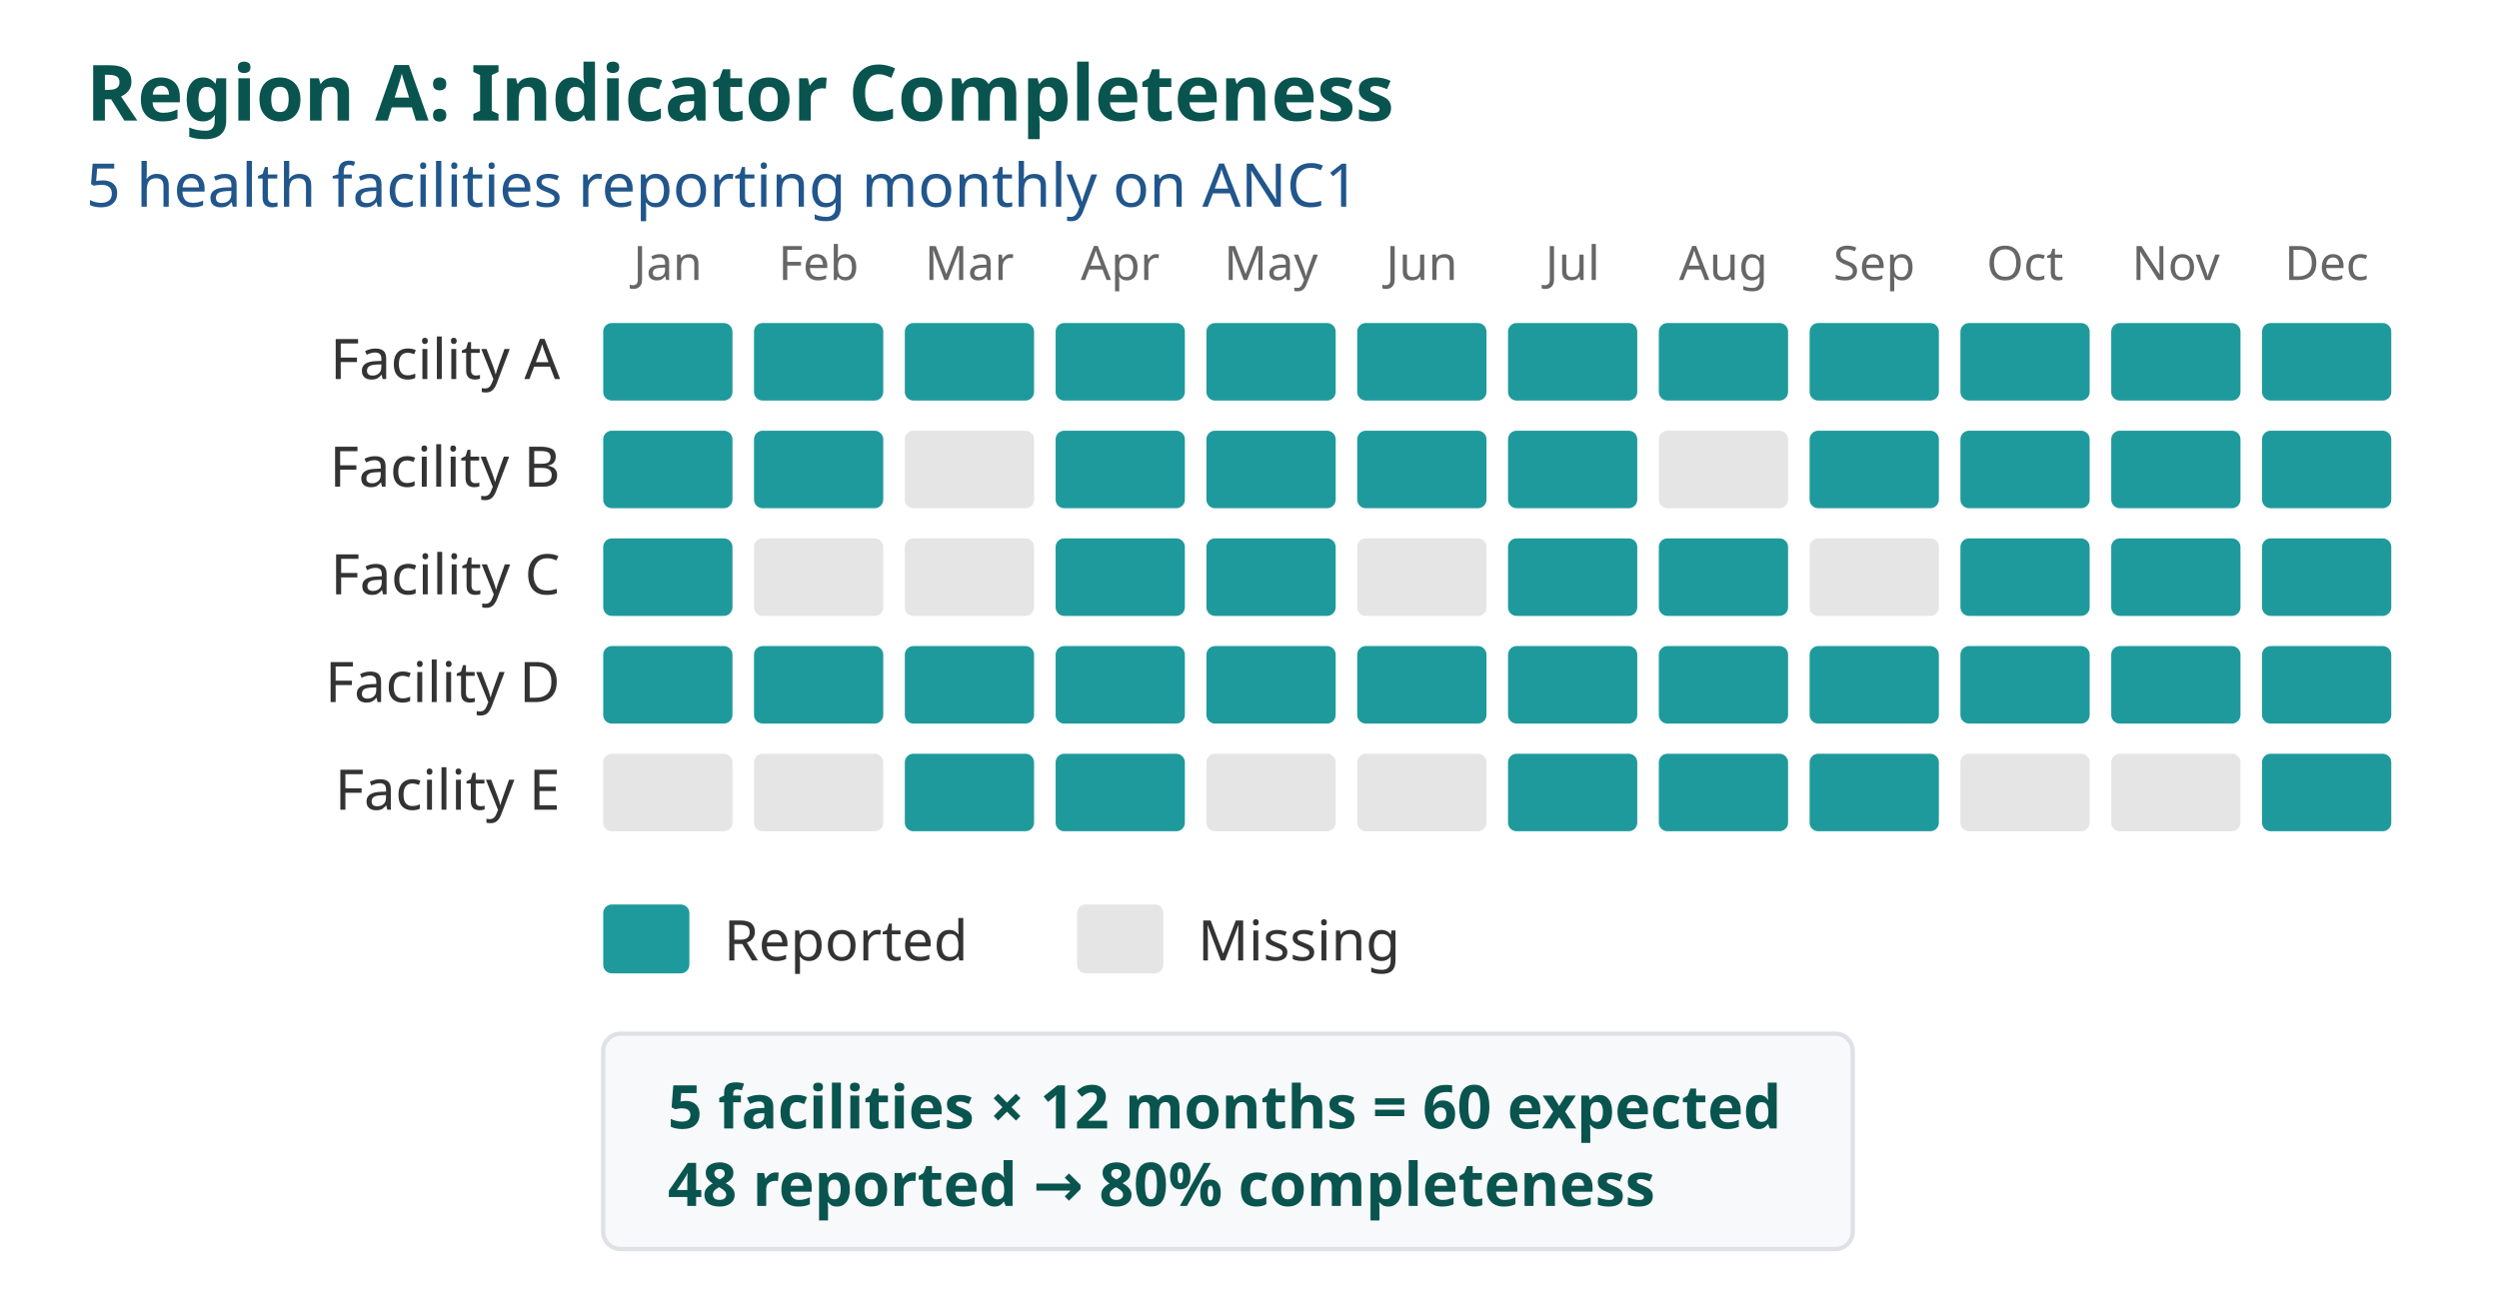
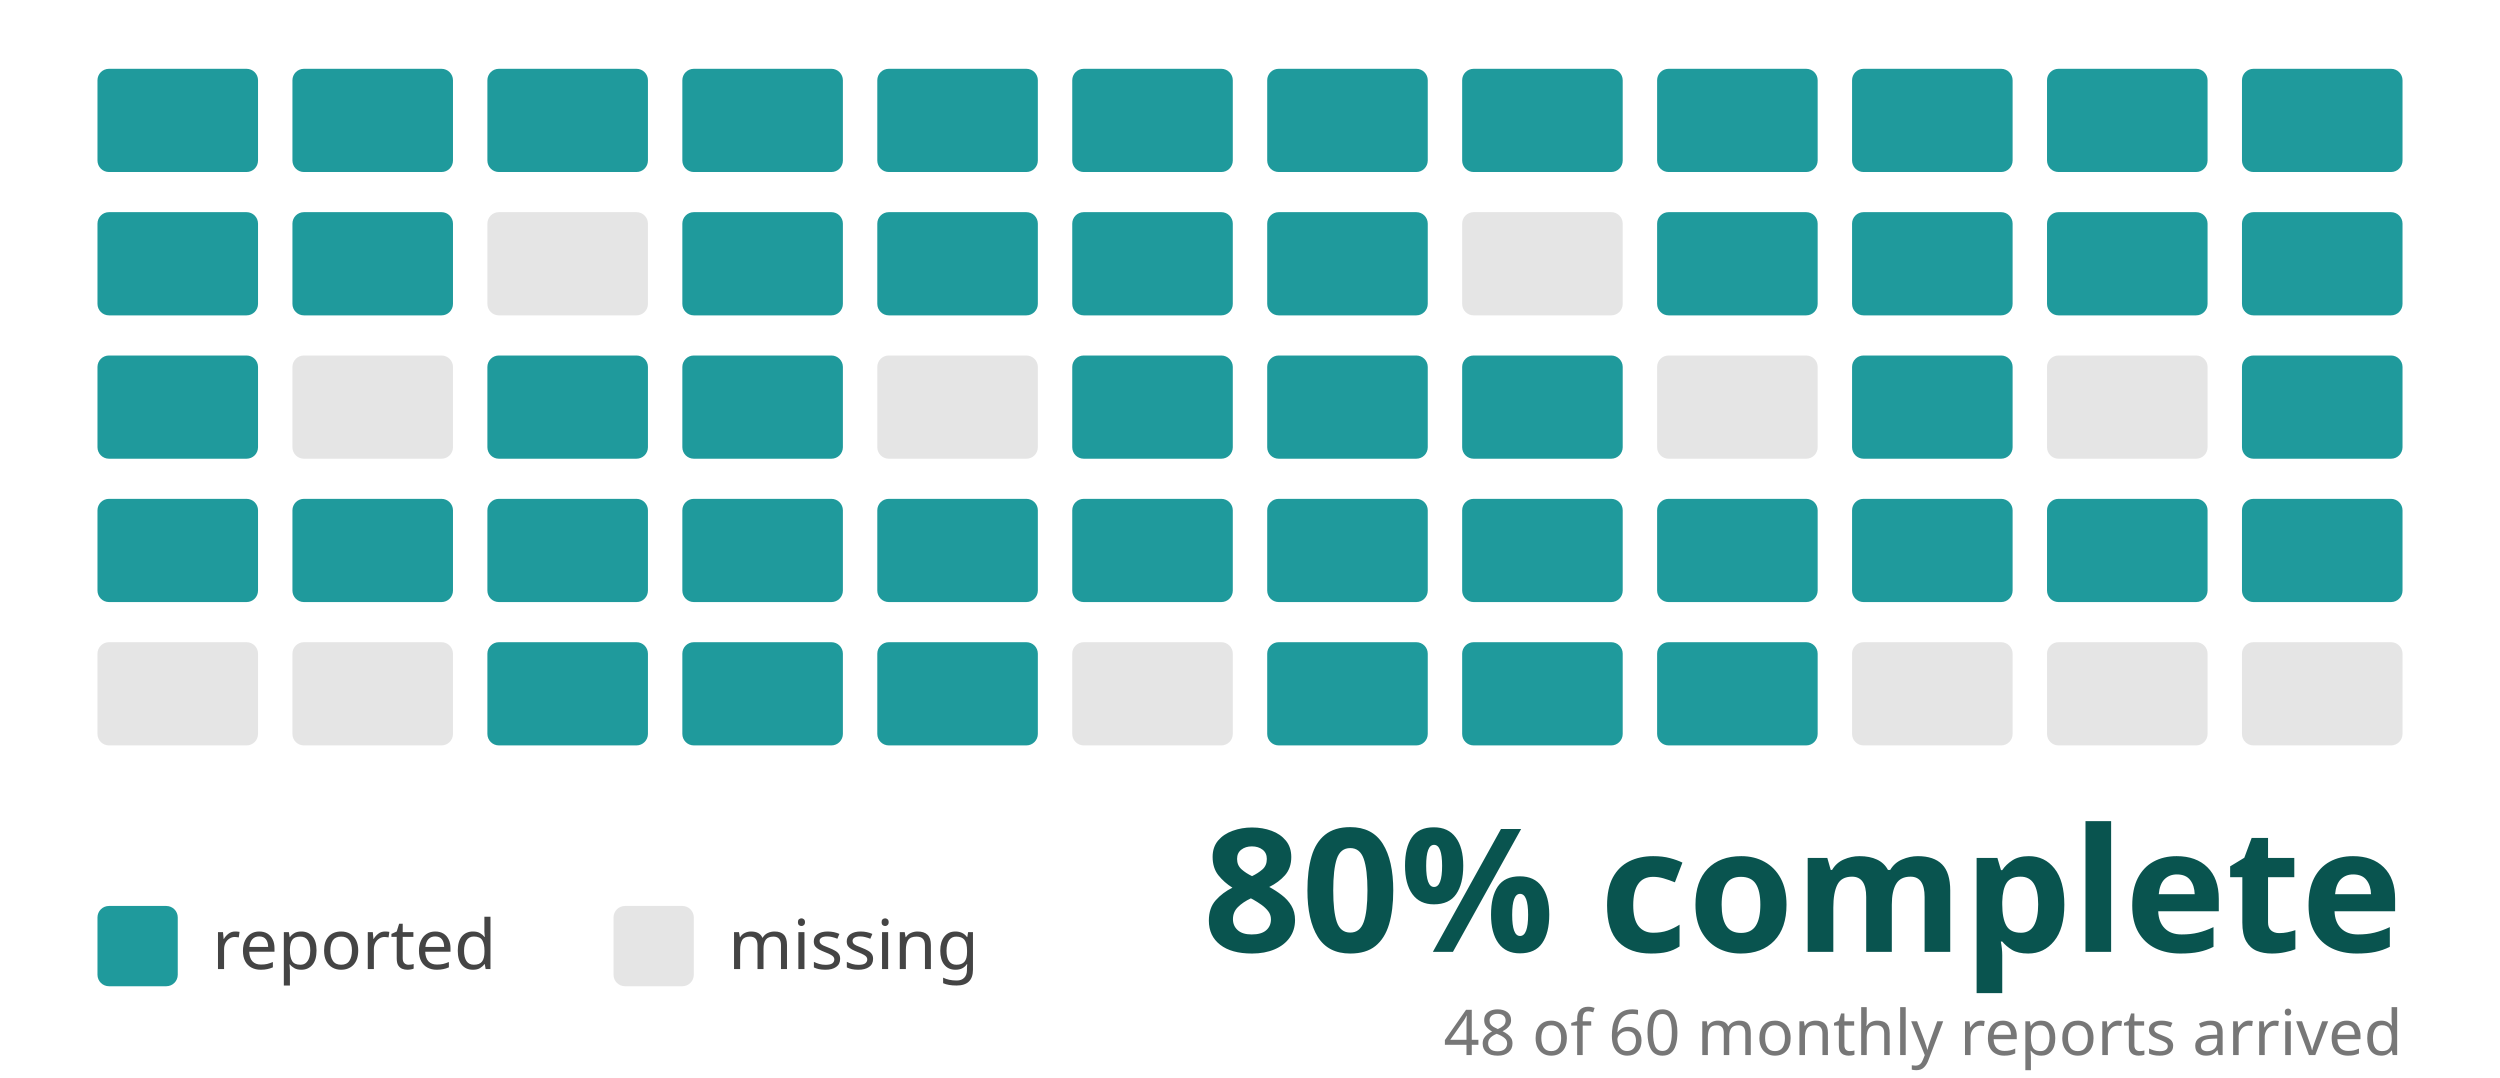
- <svg xmlns="http://www.w3.org/2000/svg" viewBox="0 0 580 300">
+ <svg xmlns="http://www.w3.org/2000/svg" viewBox="103 34 436 188" font-family="'Poppins', sans-serif">
  <defs>
    <style>
-       .title { font-family: 'Poppins', sans-serif; font-size: 18px; font-weight: 700; fill: #09544F; }
-       .subtitle { font-family: 'Poppins', sans-serif; font-size: 14px; fill: #21568C; }
-       .facility-label { font-family: 'Poppins', sans-serif; font-size: 13px; fill: #333; text-anchor: end; }
-       .month-label { font-family: 'Poppins', sans-serif; font-size: 11px; fill: #666; text-anchor: middle; }
      .cell-reported { fill: #1F9A9C; }
      .cell-missing { fill: #E5E5E5; }
-       .legend-text { font-family: 'Poppins', sans-serif; font-size: 13px; fill: #333; }
-       .stat-text { font-family: 'Poppins', sans-serif; font-size: 14px; fill: #09544F; font-weight: 600; }
+       .axis { font-size: 12px; font-weight: 600; fill: #555; }
+       .tick { font-size: 11px; fill: #888; }
+       .legend { font-size: 12px; fill: #444; }
+       .big { font-size: 30px; font-weight: 700; fill: #09544F; }
+       .small { font-size: 11px; fill: #777; }
    </style>
  </defs>
-   <text class="title" x="20" y="28">Region A: Indicator Completeness</text>
-   <text class="subtitle" x="20" y="48">5 health facilities reporting monthly on ANC1</text>
-   <text class="month-label" x="155" y="65">Jan</text>
-   <text class="month-label" x="190" y="65">Feb</text>
-   <text class="month-label" x="225" y="65">Mar</text>
-   <text class="month-label" x="260" y="65">Apr</text>
-   <text class="month-label" x="295" y="65">May</text>
-   <text class="month-label" x="330" y="65">Jun</text>
-   <text class="month-label" x="365" y="65">Jul</text>
-   <text class="month-label" x="400" y="65">Aug</text>
-   <text class="month-label" x="435" y="65">Sep</text>
-   <text class="month-label" x="470" y="65">Oct</text>
-   <text class="month-label" x="505" y="65">Nov</text>
-   <text class="month-label" x="540" y="65">Dec</text>
-   <text class="facility-label" x="130" y="88">Facility A</text>
-   <rect class="cell-reported" x="140" y="75" width="30" height="18" rx="2" />
-   <rect class="cell-reported" x="175" y="75" width="30" height="18" rx="2" />
-   <rect class="cell-reported" x="210" y="75" width="30" height="18" rx="2" />
-   <rect class="cell-reported" x="245" y="75" width="30" height="18" rx="2" />
-   <rect class="cell-reported" x="280" y="75" width="30" height="18" rx="2" />
-   <rect class="cell-reported" x="315" y="75" width="30" height="18" rx="2" />
-   <rect class="cell-reported" x="350" y="75" width="30" height="18" rx="2" />
-   <rect class="cell-reported" x="385" y="75" width="30" height="18" rx="2" />
-   <rect class="cell-reported" x="420" y="75" width="30" height="18" rx="2" />
-   <rect class="cell-reported" x="455" y="75" width="30" height="18" rx="2" />
-   <rect class="cell-reported" x="490" y="75" width="30" height="18" rx="2" />
-   <rect class="cell-reported" x="525" y="75" width="30" height="18" rx="2" />
-   <text class="facility-label" x="130" y="113">Facility B</text>
-   <rect class="cell-reported" x="140" y="100" width="30" height="18" rx="2" />
-   <rect class="cell-reported" x="175" y="100" width="30" height="18" rx="2" />
-   <rect class="cell-missing" x="210" y="100" width="30" height="18" rx="2" />
-   <rect class="cell-reported" x="245" y="100" width="30" height="18" rx="2" />
-   <rect class="cell-reported" x="280" y="100" width="30" height="18" rx="2" />
-   <rect class="cell-reported" x="315" y="100" width="30" height="18" rx="2" />
-   <rect class="cell-reported" x="350" y="100" width="30" height="18" rx="2" />
-   <rect class="cell-missing" x="385" y="100" width="30" height="18" rx="2" />
-   <rect class="cell-reported" x="420" y="100" width="30" height="18" rx="2" />
-   <rect class="cell-reported" x="455" y="100" width="30" height="18" rx="2" />
-   <rect class="cell-reported" x="490" y="100" width="30" height="18" rx="2" />
-   <rect class="cell-reported" x="525" y="100" width="30" height="18" rx="2" />
-   <text class="facility-label" x="130" y="138">Facility C</text>
-   <rect class="cell-reported" x="140" y="125" width="30" height="18" rx="2" />
-   <rect class="cell-missing" x="175" y="125" width="30" height="18" rx="2" />
-   <rect class="cell-missing" x="210" y="125" width="30" height="18" rx="2" />
-   <rect class="cell-reported" x="245" y="125" width="30" height="18" rx="2" />
-   <rect class="cell-reported" x="280" y="125" width="30" height="18" rx="2" />
-   <rect class="cell-missing" x="315" y="125" width="30" height="18" rx="2" />
-   <rect class="cell-reported" x="350" y="125" width="30" height="18" rx="2" />
-   <rect class="cell-reported" x="385" y="125" width="30" height="18" rx="2" />
-   <rect class="cell-missing" x="420" y="125" width="30" height="18" rx="2" />
-   <rect class="cell-reported" x="455" y="125" width="30" height="18" rx="2" />
-   <rect class="cell-reported" x="490" y="125" width="30" height="18" rx="2" />
-   <rect class="cell-reported" x="525" y="125" width="30" height="18" rx="2" />
-   <text class="facility-label" x="130" y="163">Facility D</text>
-   <rect class="cell-reported" x="140" y="150" width="30" height="18" rx="2" />
-   <rect class="cell-reported" x="175" y="150" width="30" height="18" rx="2" />
-   <rect class="cell-reported" x="210" y="150" width="30" height="18" rx="2" />
-   <rect class="cell-reported" x="245" y="150" width="30" height="18" rx="2" />
-   <rect class="cell-reported" x="280" y="150" width="30" height="18" rx="2" />
-   <rect class="cell-reported" x="315" y="150" width="30" height="18" rx="2" />
-   <rect class="cell-reported" x="350" y="150" width="30" height="18" rx="2" />
-   <rect class="cell-reported" x="385" y="150" width="30" height="18" rx="2" />
-   <rect class="cell-reported" x="420" y="150" width="30" height="18" rx="2" />
-   <rect class="cell-reported" x="455" y="150" width="30" height="18" rx="2" />
-   <rect class="cell-reported" x="490" y="150" width="30" height="18" rx="2" />
-   <rect class="cell-reported" x="525" y="150" width="30" height="18" rx="2" />
-   <text class="facility-label" x="130" y="188">Facility E</text>
-   <rect class="cell-missing" x="140" y="175" width="30" height="18" rx="2" />
-   <rect class="cell-missing" x="175" y="175" width="30" height="18" rx="2" />
-   <rect class="cell-reported" x="210" y="175" width="30" height="18" rx="2" />
-   <rect class="cell-reported" x="245" y="175" width="30" height="18" rx="2" />
-   <rect class="cell-missing" x="280" y="175" width="30" height="18" rx="2" />
-   <rect class="cell-missing" x="315" y="175" width="30" height="18" rx="2" />
-   <rect class="cell-reported" x="350" y="175" width="30" height="18" rx="2" />
-   <rect class="cell-reported" x="385" y="175" width="30" height="18" rx="2" />
-   <rect class="cell-reported" x="420" y="175" width="30" height="18" rx="2" />
-   <rect class="cell-missing" x="455" y="175" width="30" height="18" rx="2" />
-   <rect class="cell-missing" x="490" y="175" width="30" height="18" rx="2" />
-   <rect class="cell-reported" x="525" y="175" width="30" height="18" rx="2" />
-   <rect class="cell-reported" x="140" y="210" width="20" height="16" rx="2" />
-   <text class="legend-text" x="168" y="223">Reported</text>
-   <rect class="cell-missing" x="250" y="210" width="20" height="16" rx="2" />
-   <text class="legend-text" x="278" y="223">Missing</text>
-   <rect x="140" y="240" width="290" height="50" fill="#f8f9fa" stroke="#dee2e6" rx="4" />
-   <text class="stat-text" x="155" y="262">5 facilities × 12 months = 60 expected</text>
-   <text class="stat-text" x="155" y="280">48 reported → 80% completeness</text>
+   <rect class="cell-reported" x="120" y="46" width="28" height="18" rx="2" />
+   <rect class="cell-reported" x="154" y="46" width="28" height="18" rx="2" />
+   <rect class="cell-reported" x="188" y="46" width="28" height="18" rx="2" />
+   <rect class="cell-reported" x="222" y="46" width="28" height="18" rx="2" />
+   <rect class="cell-reported" x="256" y="46" width="28" height="18" rx="2" />
+   <rect class="cell-reported" x="290" y="46" width="28" height="18" rx="2" />
+   <rect class="cell-reported" x="324" y="46" width="28" height="18" rx="2" />
+   <rect class="cell-reported" x="358" y="46" width="28" height="18" rx="2" />
+   <rect class="cell-reported" x="392" y="46" width="28" height="18" rx="2" />
+   <rect class="cell-reported" x="426" y="46" width="28" height="18" rx="2" />
+   <rect class="cell-reported" x="460" y="46" width="28" height="18" rx="2" />
+   <rect class="cell-reported" x="494" y="46" width="28" height="18" rx="2" />
+   <rect class="cell-reported" x="120" y="71" width="28" height="18" rx="2" />
+   <rect class="cell-reported" x="154" y="71" width="28" height="18" rx="2" />
+   <rect class="cell-missing" x="188" y="71" width="28" height="18" rx="2" />
+   <rect class="cell-reported" x="222" y="71" width="28" height="18" rx="2" />
+   <rect class="cell-reported" x="256" y="71" width="28" height="18" rx="2" />
+   <rect class="cell-reported" x="290" y="71" width="28" height="18" rx="2" />
+   <rect class="cell-reported" x="324" y="71" width="28" height="18" rx="2" />
+   <rect class="cell-missing" x="358" y="71" width="28" height="18" rx="2" />
+   <rect class="cell-reported" x="392" y="71" width="28" height="18" rx="2" />
+   <rect class="cell-reported" x="426" y="71" width="28" height="18" rx="2" />
+   <rect class="cell-reported" x="460" y="71" width="28" height="18" rx="2" />
+   <rect class="cell-reported" x="494" y="71" width="28" height="18" rx="2" />
+   <rect class="cell-reported" x="120" y="96" width="28" height="18" rx="2" />
+   <rect class="cell-missing" x="154" y="96" width="28" height="18" rx="2" />
+   <rect class="cell-reported" x="188" y="96" width="28" height="18" rx="2" />
+   <rect class="cell-reported" x="222" y="96" width="28" height="18" rx="2" />
+   <rect class="cell-missing" x="256" y="96" width="28" height="18" rx="2" />
+   <rect class="cell-reported" x="290" y="96" width="28" height="18" rx="2" />
+   <rect class="cell-reported" x="324" y="96" width="28" height="18" rx="2" />
+   <rect class="cell-reported" x="358" y="96" width="28" height="18" rx="2" />
+   <rect class="cell-missing" x="392" y="96" width="28" height="18" rx="2" />
+   <rect class="cell-reported" x="426" y="96" width="28" height="18" rx="2" />
+   <rect class="cell-missing" x="460" y="96" width="28" height="18" rx="2" />
+   <rect class="cell-reported" x="494" y="96" width="28" height="18" rx="2" />
+   <rect class="cell-reported" x="120" y="121" width="28" height="18" rx="2" />
+   <rect class="cell-reported" x="154" y="121" width="28" height="18" rx="2" />
+   <rect class="cell-reported" x="188" y="121" width="28" height="18" rx="2" />
+   <rect class="cell-reported" x="222" y="121" width="28" height="18" rx="2" />
+   <rect class="cell-reported" x="256" y="121" width="28" height="18" rx="2" />
+   <rect class="cell-reported" x="290" y="121" width="28" height="18" rx="2" />
+   <rect class="cell-reported" x="324" y="121" width="28" height="18" rx="2" />
+   <rect class="cell-reported" x="358" y="121" width="28" height="18" rx="2" />
+   <rect class="cell-reported" x="392" y="121" width="28" height="18" rx="2" />
+   <rect class="cell-reported" x="426" y="121" width="28" height="18" rx="2" />
+   <rect class="cell-reported" x="460" y="121" width="28" height="18" rx="2" />
+   <rect class="cell-reported" x="494" y="121" width="28" height="18" rx="2" />
+   <rect class="cell-missing" x="120" y="146" width="28" height="18" rx="2" />
+   <rect class="cell-missing" x="154" y="146" width="28" height="18" rx="2" />
+   <rect class="cell-reported" x="188" y="146" width="28" height="18" rx="2" />
+   <rect class="cell-reported" x="222" y="146" width="28" height="18" rx="2" />
+   <rect class="cell-reported" x="256" y="146" width="28" height="18" rx="2" />
+   <rect class="cell-missing" x="290" y="146" width="28" height="18" rx="2" />
+   <rect class="cell-reported" x="324" y="146" width="28" height="18" rx="2" />
+   <rect class="cell-reported" x="358" y="146" width="28" height="18" rx="2" />
+   <rect class="cell-reported" x="392" y="146" width="28" height="18" rx="2" />
+   <rect class="cell-missing" x="426" y="146" width="28" height="18" rx="2" />
+   <rect class="cell-missing" x="460" y="146" width="28" height="18" rx="2" />
+   <rect class="cell-missing" x="494" y="146" width="28" height="18" rx="2" />
+   <rect class="cell-reported" x="120" y="192" width="14" height="14" rx="2" />
+   <text class="legend" x="140" y="203">reported</text>
+   <rect class="cell-missing" x="210" y="192" width="14" height="14" rx="2" />
+   <text class="legend" x="230" y="203">missing</text>
+   <text class="big" x="522" y="200" text-anchor="end">80% complete</text>
+   <text class="small" x="522" y="218" text-anchor="end">48 of 60 monthly reports arrived</text>
</svg>
